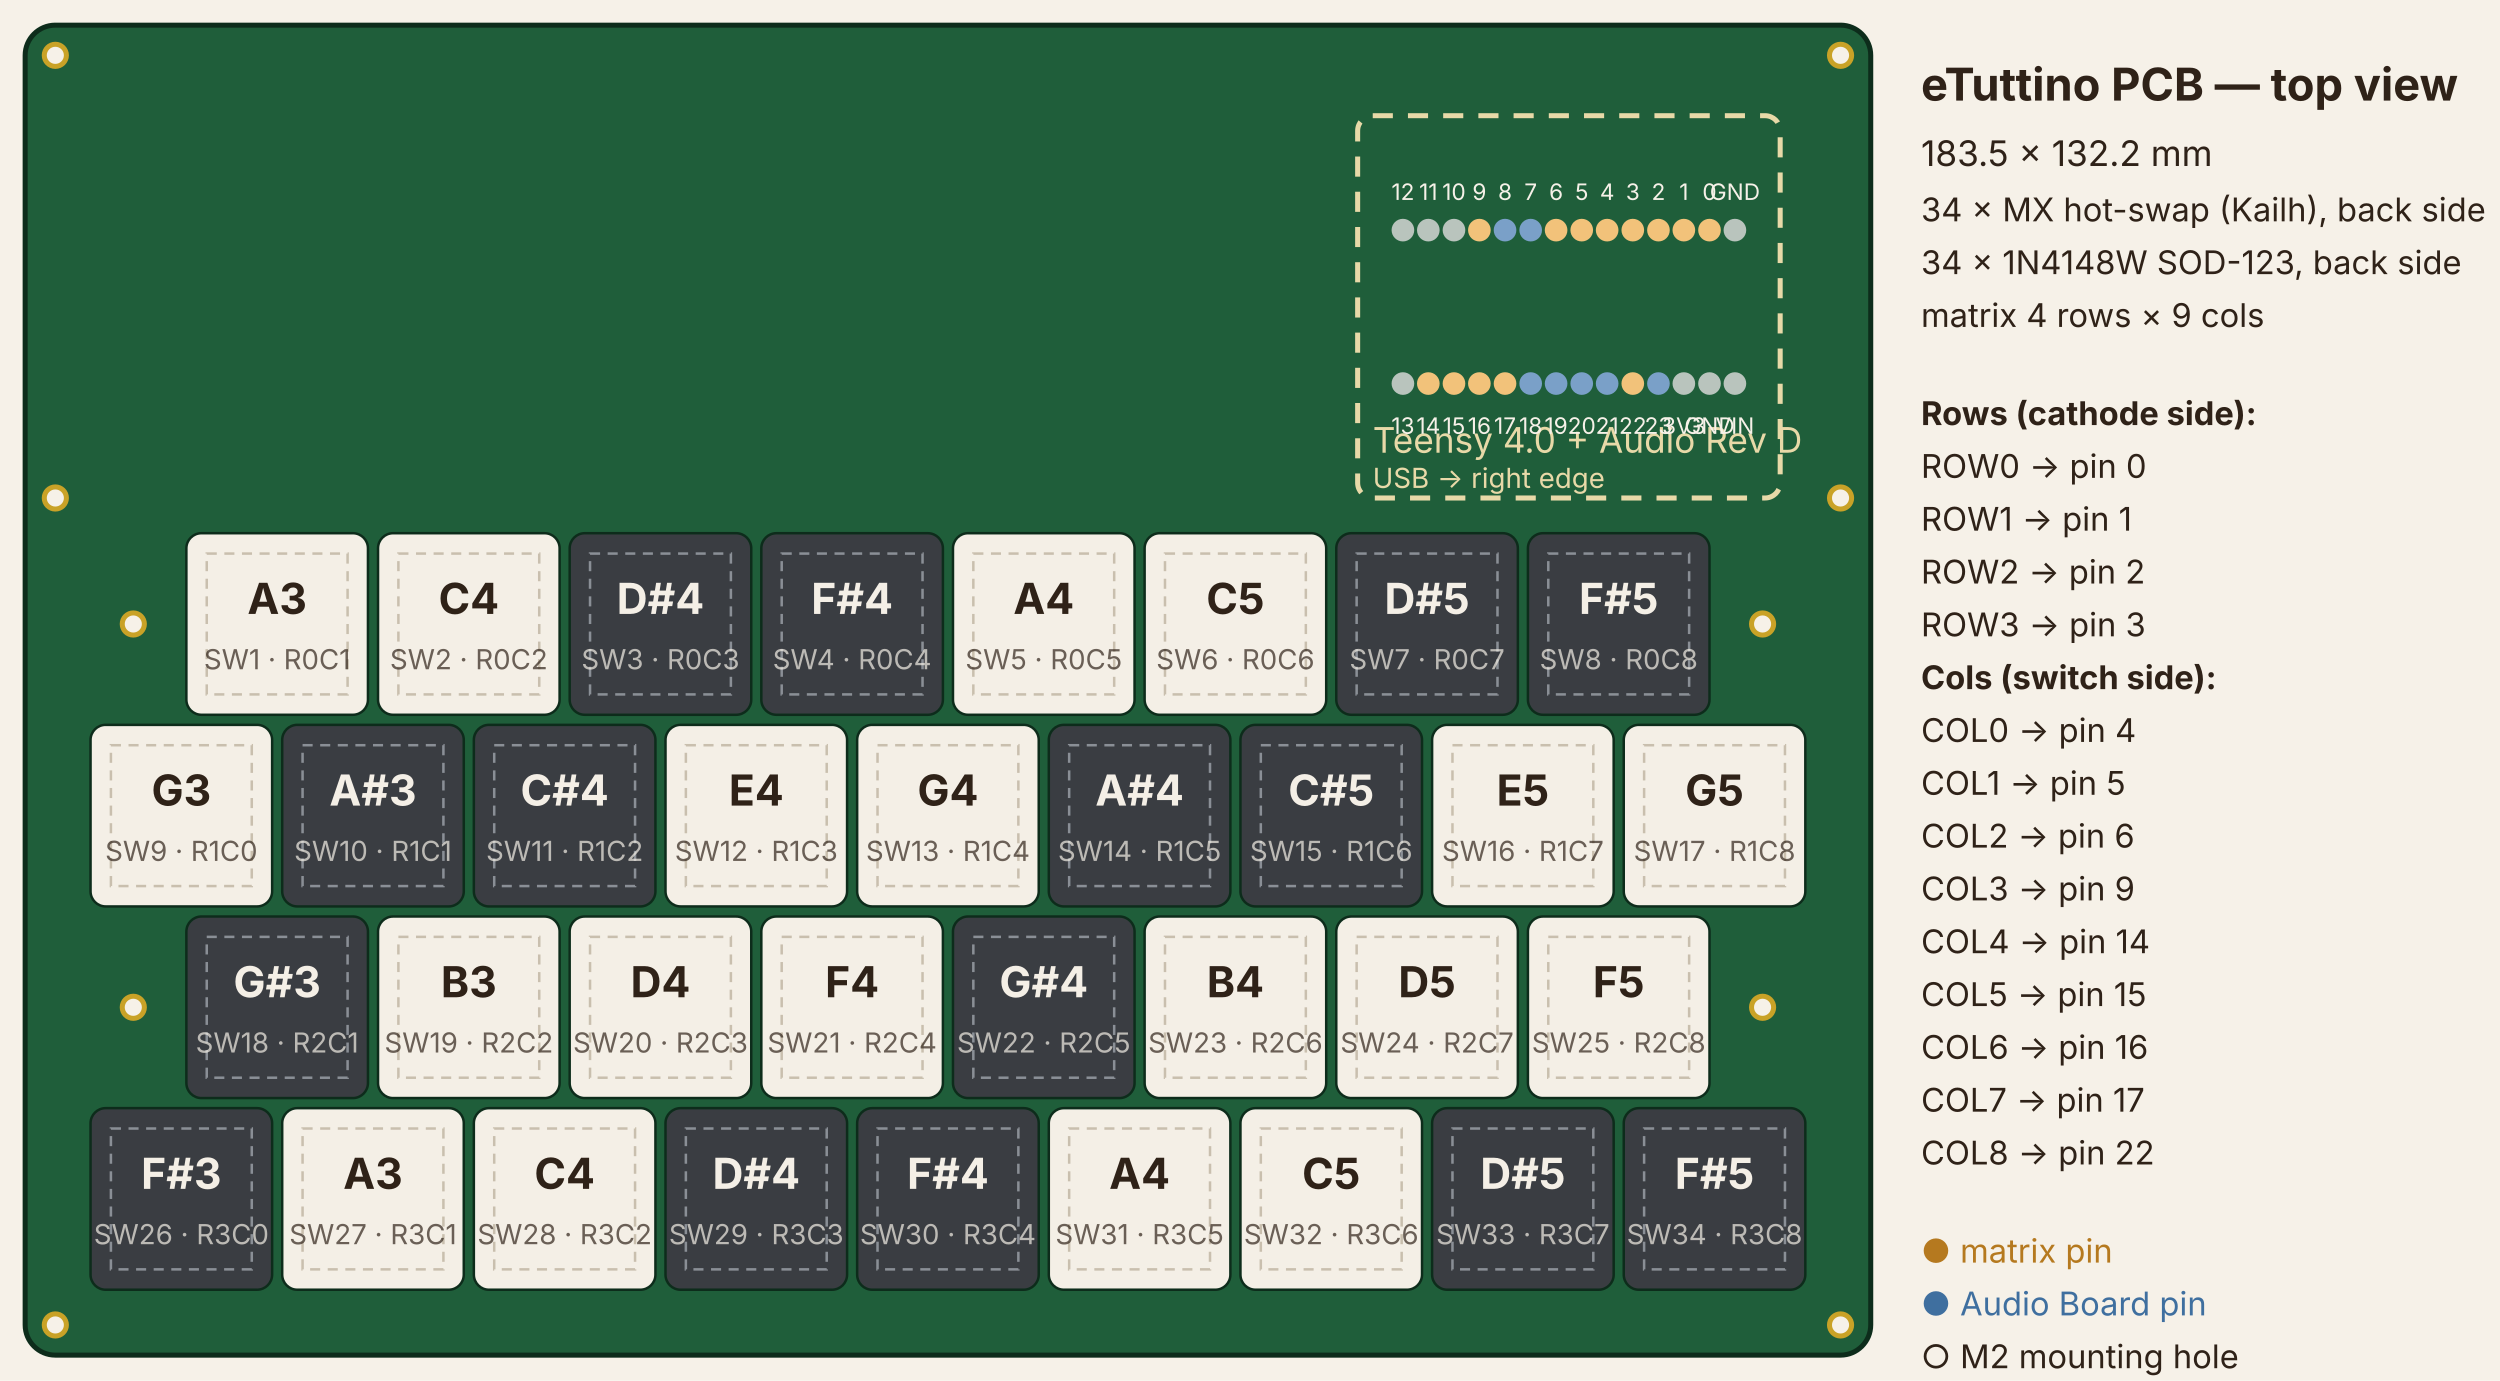
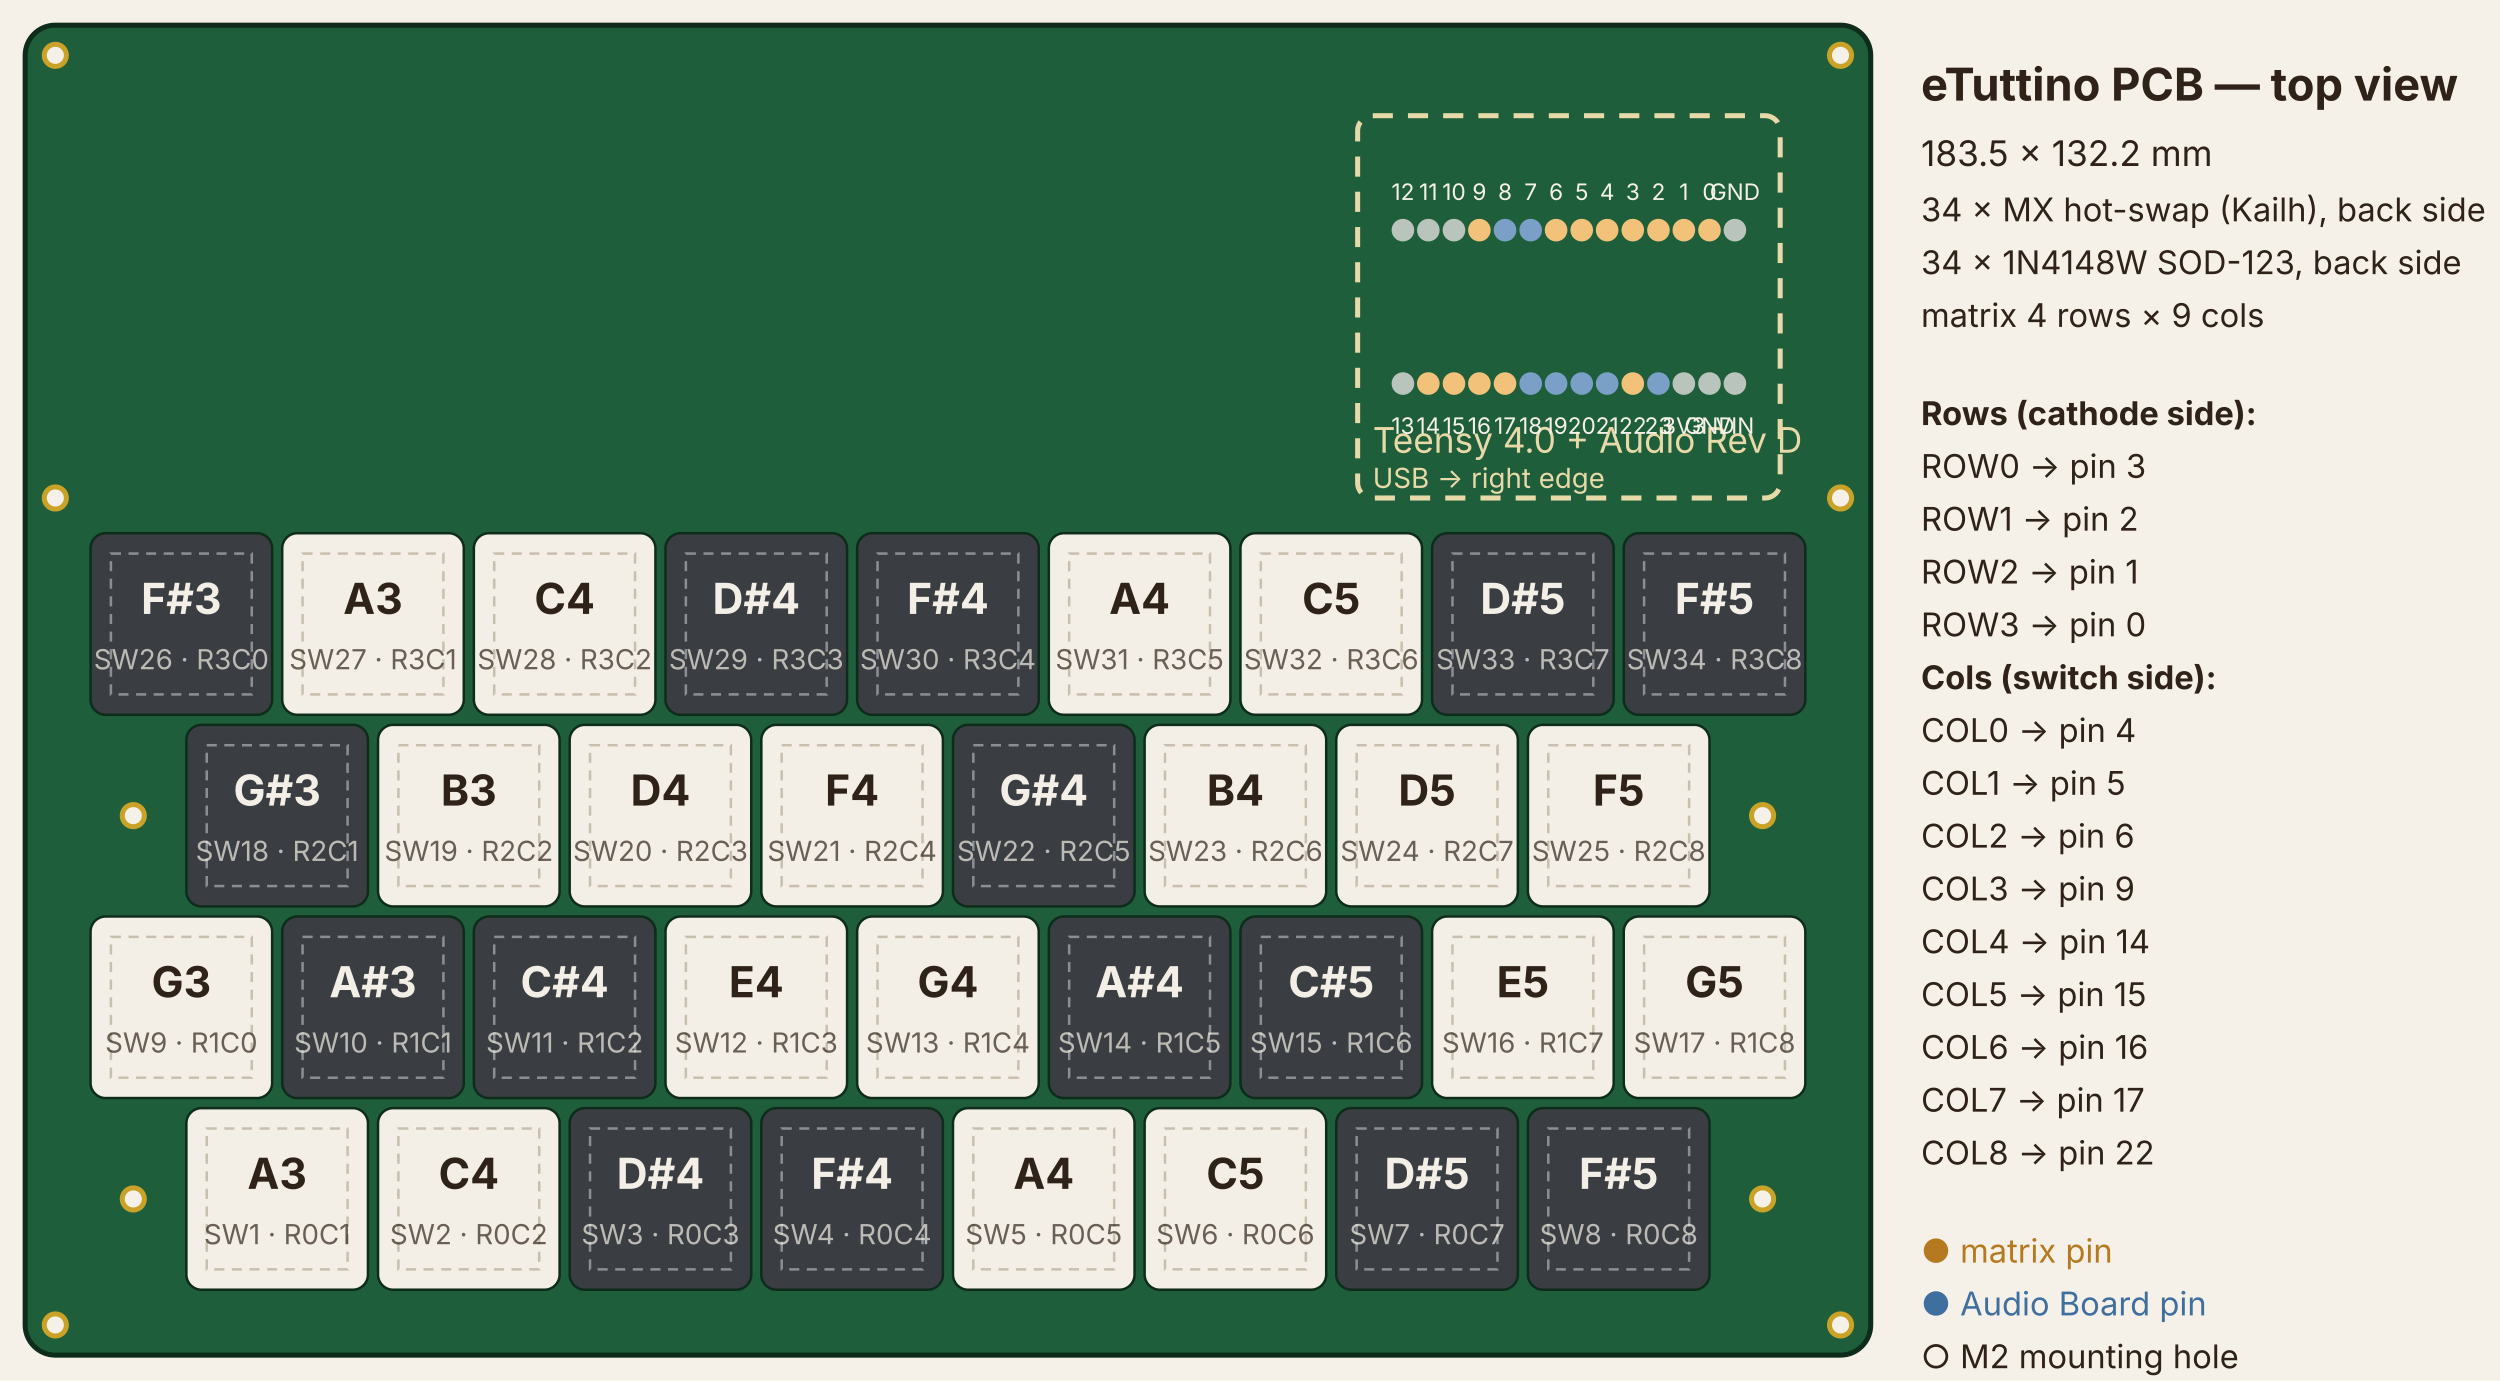
<svg xmlns="http://www.w3.org/2000/svg" viewBox="0 0 994 549" font-family="Inter, Arial, sans-serif">
  <rect x="0" y="0" width="994" height="549" fill="#f6f1e8" />
  <g transform="translate(10 10)">
    <rect width="733.8" height="528.8" rx="12" fill="#1f5e3a" stroke="#0d2c1b" stroke-width="2" />
    <rect x="529.8" y="36.0" width="168" height="152" rx="6" fill="none" stroke="#e8d9a8" stroke-dasharray="8 6" stroke-width="2" />
    <text x="535.8" y="170.0" font-size="14" fill="#e8d9a8">Teensy 4.0 + Audio Rev D</text>
    <text x="535.8" y="184.0" font-size="11" fill="#e8d9a8">USB → right edge</text>
    <circle cx="679.8" cy="81.5" r="4.5" fill="#b9c4bd" />
    <text x="679.8" y="69.5" font-size="9" fill="#f6f1e8" text-anchor="middle">GND</text>
    <circle cx="679.8" cy="142.5" r="4.5" fill="#b9c4bd" />
    <text x="679.8" y="162.5" font-size="9" fill="#f6f1e8" text-anchor="middle">VIN</text>
    <circle cx="669.7" cy="81.5" r="4.5" fill="#f2c27a" />
    <text x="669.7" y="69.5" font-size="9" fill="#f6f1e8" text-anchor="middle">0</text>
    <circle cx="669.7" cy="142.5" r="4.5" fill="#b9c4bd" />
    <text x="669.7" y="162.5" font-size="9" fill="#f6f1e8" text-anchor="middle">GND</text>
    <circle cx="659.5" cy="81.5" r="4.5" fill="#f2c27a" />
    <text x="659.5" y="69.5" font-size="9" fill="#f6f1e8" text-anchor="middle">1</text>
    <circle cx="659.5" cy="142.5" r="4.5" fill="#b9c4bd" />
    <text x="659.5" y="162.5" font-size="9" fill="#f6f1e8" text-anchor="middle">3V3</text>
    <circle cx="649.4" cy="81.5" r="4.5" fill="#f2c27a" />
    <text x="649.4" y="69.5" font-size="9" fill="#f6f1e8" text-anchor="middle">2</text>
    <circle cx="649.4" cy="142.5" r="4.5" fill="#7aa0c8" />
    <text x="649.4" y="162.5" font-size="9" fill="#f6f1e8" text-anchor="middle">23</text>
    <circle cx="639.2" cy="81.5" r="4.5" fill="#f2c27a" />
    <text x="639.2" y="69.5" font-size="9" fill="#f6f1e8" text-anchor="middle">3</text>
    <circle cx="639.2" cy="142.5" r="4.5" fill="#f2c27a" />
    <text x="639.2" y="162.5" font-size="9" fill="#f6f1e8" text-anchor="middle">22</text>
    <circle cx="629.0" cy="81.5" r="4.5" fill="#f2c27a" />
    <text x="629.0" y="69.5" font-size="9" fill="#f6f1e8" text-anchor="middle">4</text>
    <circle cx="629.0" cy="142.5" r="4.5" fill="#7aa0c8" />
    <text x="629.0" y="162.5" font-size="9" fill="#f6f1e8" text-anchor="middle">21</text>
    <circle cx="618.9" cy="81.5" r="4.5" fill="#f2c27a" />
    <text x="618.9" y="69.5" font-size="9" fill="#f6f1e8" text-anchor="middle">5</text>
    <circle cx="618.9" cy="142.5" r="4.5" fill="#7aa0c8" />
    <text x="618.9" y="162.5" font-size="9" fill="#f6f1e8" text-anchor="middle">20</text>
    <circle cx="608.7" cy="81.5" r="4.5" fill="#f2c27a" />
    <text x="608.7" y="69.5" font-size="9" fill="#f6f1e8" text-anchor="middle">6</text>
    <circle cx="608.7" cy="142.5" r="4.5" fill="#7aa0c8" />
    <text x="608.7" y="162.5" font-size="9" fill="#f6f1e8" text-anchor="middle">19</text>
    <circle cx="598.6" cy="81.5" r="4.5" fill="#7aa0c8" />
    <text x="598.6" y="69.5" font-size="9" fill="#f6f1e8" text-anchor="middle">7</text>
    <circle cx="598.6" cy="142.5" r="4.5" fill="#7aa0c8" />
    <text x="598.6" y="162.5" font-size="9" fill="#f6f1e8" text-anchor="middle">18</text>
    <circle cx="588.4" cy="81.5" r="4.5" fill="#7aa0c8" />
    <text x="588.4" y="69.5" font-size="9" fill="#f6f1e8" text-anchor="middle">8</text>
    <circle cx="588.4" cy="142.5" r="4.5" fill="#f2c27a" />
    <text x="588.4" y="162.5" font-size="9" fill="#f6f1e8" text-anchor="middle">17</text>
    <circle cx="578.2" cy="81.5" r="4.5" fill="#f2c27a" />
    <text x="578.2" y="69.5" font-size="9" fill="#f6f1e8" text-anchor="middle">9</text>
    <circle cx="578.2" cy="142.5" r="4.5" fill="#f2c27a" />
    <text x="578.2" y="162.5" font-size="9" fill="#f6f1e8" text-anchor="middle">16</text>
    <circle cx="568.1" cy="81.5" r="4.5" fill="#b9c4bd" />
    <text x="568.1" y="69.5" font-size="9" fill="#f6f1e8" text-anchor="middle">10</text>
    <circle cx="568.1" cy="142.5" r="4.5" fill="#f2c27a" />
    <text x="568.1" y="162.5" font-size="9" fill="#f6f1e8" text-anchor="middle">15</text>
    <circle cx="557.9" cy="81.5" r="4.5" fill="#b9c4bd" />
    <text x="557.9" y="69.5" font-size="9" fill="#f6f1e8" text-anchor="middle">11</text>
    <circle cx="557.9" cy="142.5" r="4.5" fill="#f2c27a" />
    <text x="557.9" y="162.5" font-size="9" fill="#f6f1e8" text-anchor="middle">14</text>
    <circle cx="547.8" cy="81.5" r="4.5" fill="#b9c4bd" />
    <text x="547.8" y="69.5" font-size="9" fill="#f6f1e8" text-anchor="middle">12</text>
    <circle cx="547.8" cy="142.5" r="4.5" fill="#b9c4bd" />
    <text x="547.8" y="162.5" font-size="9" fill="#f6f1e8" text-anchor="middle">13</text>
-     <rect x="64.1" y="202.0" width="72.2" height="72.2" rx="6" fill="#f4efe6" stroke="#0d2c1b" />
-     <rect x="72.2" y="210.1" width="56.0" height="56.0" fill="none" stroke="#c9bfae" stroke-dasharray="4 3" />
-     <text x="100.2" y="234.1" font-size="17" font-weight="700" fill="#2f2218" text-anchor="middle">A3</text>
-     <text x="100.2" y="256.1" font-size="11" fill="#2f2218" text-anchor="middle" opacity="0.7">SW1 · R0C1</text>
-     <rect x="140.3" y="202.0" width="72.2" height="72.2" rx="6" fill="#f4efe6" stroke="#0d2c1b" />
-     <rect x="148.4" y="210.1" width="56.0" height="56.0" fill="none" stroke="#c9bfae" stroke-dasharray="4 3" />
-     <text x="176.4" y="234.1" font-size="17" font-weight="700" fill="#2f2218" text-anchor="middle">C4</text>
-     <text x="176.4" y="256.1" font-size="11" fill="#2f2218" text-anchor="middle" opacity="0.7">SW2 · R0C2</text>
-     <rect x="216.5" y="202.0" width="72.2" height="72.2" rx="6" fill="#3a3d42" stroke="#0d2c1b" />
-     <rect x="224.6" y="210.1" width="56.0" height="56.0" fill="none" stroke="#8a8f96" stroke-dasharray="4 3" />
-     <text x="252.6" y="234.1" font-size="17" font-weight="700" fill="#f4efe6" text-anchor="middle">D#4</text>
-     <text x="252.6" y="256.1" font-size="11" fill="#f4efe6" text-anchor="middle" opacity="0.7">SW3 · R0C3</text>
-     <rect x="292.7" y="202.0" width="72.2" height="72.2" rx="6" fill="#3a3d42" stroke="#0d2c1b" />
-     <rect x="300.8" y="210.1" width="56.0" height="56.0" fill="none" stroke="#8a8f96" stroke-dasharray="4 3" />
-     <text x="328.8" y="234.1" font-size="17" font-weight="700" fill="#f4efe6" text-anchor="middle">F#4</text>
-     <text x="328.8" y="256.1" font-size="11" fill="#f4efe6" text-anchor="middle" opacity="0.7">SW4 · R0C4</text>
-     <rect x="368.9" y="202.0" width="72.2" height="72.2" rx="6" fill="#f4efe6" stroke="#0d2c1b" />
-     <rect x="377.0" y="210.1" width="56.0" height="56.0" fill="none" stroke="#c9bfae" stroke-dasharray="4 3" />
-     <text x="405.0" y="234.1" font-size="17" font-weight="700" fill="#2f2218" text-anchor="middle">A4</text>
-     <text x="405.0" y="256.1" font-size="11" fill="#2f2218" text-anchor="middle" opacity="0.7">SW5 · R0C5</text>
-     <rect x="445.1" y="202.0" width="72.2" height="72.2" rx="6" fill="#f4efe6" stroke="#0d2c1b" />
-     <rect x="453.2" y="210.1" width="56.0" height="56.0" fill="none" stroke="#c9bfae" stroke-dasharray="4 3" />
-     <text x="481.2" y="234.1" font-size="17" font-weight="700" fill="#2f2218" text-anchor="middle">C5</text>
-     <text x="481.2" y="256.1" font-size="11" fill="#2f2218" text-anchor="middle" opacity="0.7">SW6 · R0C6</text>
-     <rect x="521.3" y="202.0" width="72.2" height="72.2" rx="6" fill="#3a3d42" stroke="#0d2c1b" />
-     <rect x="529.4" y="210.1" width="56.0" height="56.0" fill="none" stroke="#8a8f96" stroke-dasharray="4 3" />
-     <text x="557.4" y="234.1" font-size="17" font-weight="700" fill="#f4efe6" text-anchor="middle">D#5</text>
-     <text x="557.4" y="256.1" font-size="11" fill="#f4efe6" text-anchor="middle" opacity="0.7">SW7 · R0C7</text>
-     <rect x="597.5" y="202.0" width="72.2" height="72.2" rx="6" fill="#3a3d42" stroke="#0d2c1b" />
-     <rect x="605.6" y="210.1" width="56.0" height="56.0" fill="none" stroke="#8a8f96" stroke-dasharray="4 3" />
-     <text x="633.6" y="234.1" font-size="17" font-weight="700" fill="#f4efe6" text-anchor="middle">F#5</text>
-     <text x="633.6" y="256.1" font-size="11" fill="#f4efe6" text-anchor="middle" opacity="0.7">SW8 · R0C8</text>
-     <rect x="26.0" y="278.2" width="72.2" height="72.2" rx="6" fill="#f4efe6" stroke="#0d2c1b" />
-     <rect x="34.1" y="286.3" width="56.0" height="56.0" fill="none" stroke="#c9bfae" stroke-dasharray="4 3" />
-     <text x="62.1" y="310.3" font-size="17" font-weight="700" fill="#2f2218" text-anchor="middle">G3</text>
-     <text x="62.1" y="332.3" font-size="11" fill="#2f2218" text-anchor="middle" opacity="0.7">SW9 · R1C0</text>
-     <rect x="102.2" y="278.2" width="72.2" height="72.2" rx="6" fill="#3a3d42" stroke="#0d2c1b" />
-     <rect x="110.3" y="286.3" width="56.0" height="56.0" fill="none" stroke="#8a8f96" stroke-dasharray="4 3" />
-     <text x="138.3" y="310.3" font-size="17" font-weight="700" fill="#f4efe6" text-anchor="middle">A#3</text>
-     <text x="138.3" y="332.3" font-size="11" fill="#f4efe6" text-anchor="middle" opacity="0.7">SW10 · R1C1</text>
-     <rect x="178.4" y="278.2" width="72.2" height="72.2" rx="6" fill="#3a3d42" stroke="#0d2c1b" />
-     <rect x="186.5" y="286.3" width="56.0" height="56.0" fill="none" stroke="#8a8f96" stroke-dasharray="4 3" />
-     <text x="214.5" y="310.3" font-size="17" font-weight="700" fill="#f4efe6" text-anchor="middle">C#4</text>
-     <text x="214.5" y="332.3" font-size="11" fill="#f4efe6" text-anchor="middle" opacity="0.7">SW11 · R1C2</text>
-     <rect x="254.6" y="278.2" width="72.2" height="72.2" rx="6" fill="#f4efe6" stroke="#0d2c1b" />
-     <rect x="262.7" y="286.3" width="56.0" height="56.0" fill="none" stroke="#c9bfae" stroke-dasharray="4 3" />
-     <text x="290.7" y="310.3" font-size="17" font-weight="700" fill="#2f2218" text-anchor="middle">E4</text>
-     <text x="290.7" y="332.3" font-size="11" fill="#2f2218" text-anchor="middle" opacity="0.7">SW12 · R1C3</text>
-     <rect x="330.8" y="278.2" width="72.2" height="72.2" rx="6" fill="#f4efe6" stroke="#0d2c1b" />
-     <rect x="338.9" y="286.3" width="56.0" height="56.0" fill="none" stroke="#c9bfae" stroke-dasharray="4 3" />
-     <text x="366.9" y="310.3" font-size="17" font-weight="700" fill="#2f2218" text-anchor="middle">G4</text>
-     <text x="366.9" y="332.3" font-size="11" fill="#2f2218" text-anchor="middle" opacity="0.7">SW13 · R1C4</text>
-     <rect x="407.0" y="278.2" width="72.2" height="72.2" rx="6" fill="#3a3d42" stroke="#0d2c1b" />
-     <rect x="415.1" y="286.3" width="56.0" height="56.0" fill="none" stroke="#8a8f96" stroke-dasharray="4 3" />
-     <text x="443.1" y="310.3" font-size="17" font-weight="700" fill="#f4efe6" text-anchor="middle">A#4</text>
-     <text x="443.1" y="332.3" font-size="11" fill="#f4efe6" text-anchor="middle" opacity="0.7">SW14 · R1C5</text>
-     <rect x="483.2" y="278.2" width="72.2" height="72.2" rx="6" fill="#3a3d42" stroke="#0d2c1b" />
-     <rect x="491.3" y="286.3" width="56.0" height="56.0" fill="none" stroke="#8a8f96" stroke-dasharray="4 3" />
-     <text x="519.3" y="310.3" font-size="17" font-weight="700" fill="#f4efe6" text-anchor="middle">C#5</text>
-     <text x="519.3" y="332.3" font-size="11" fill="#f4efe6" text-anchor="middle" opacity="0.7">SW15 · R1C6</text>
-     <rect x="559.4" y="278.2" width="72.2" height="72.2" rx="6" fill="#f4efe6" stroke="#0d2c1b" />
-     <rect x="567.5" y="286.3" width="56.0" height="56.0" fill="none" stroke="#c9bfae" stroke-dasharray="4 3" />
-     <text x="595.5" y="310.3" font-size="17" font-weight="700" fill="#2f2218" text-anchor="middle">E5</text>
-     <text x="595.5" y="332.3" font-size="11" fill="#2f2218" text-anchor="middle" opacity="0.7">SW16 · R1C7</text>
-     <rect x="635.6" y="278.2" width="72.2" height="72.2" rx="6" fill="#f4efe6" stroke="#0d2c1b" />
-     <rect x="643.7" y="286.3" width="56.0" height="56.0" fill="none" stroke="#c9bfae" stroke-dasharray="4 3" />
-     <text x="671.7" y="310.3" font-size="17" font-weight="700" fill="#2f2218" text-anchor="middle">G5</text>
-     <text x="671.7" y="332.3" font-size="11" fill="#2f2218" text-anchor="middle" opacity="0.7">SW17 · R1C8</text>
-     <rect x="64.1" y="354.4" width="72.2" height="72.2" rx="6" fill="#3a3d42" stroke="#0d2c1b" />
-     <rect x="72.2" y="362.5" width="56.0" height="56.0" fill="none" stroke="#8a8f96" stroke-dasharray="4 3" />
-     <text x="100.2" y="386.5" font-size="17" font-weight="700" fill="#f4efe6" text-anchor="middle">G#3</text>
-     <text x="100.2" y="408.5" font-size="11" fill="#f4efe6" text-anchor="middle" opacity="0.7">SW18 · R2C1</text>
-     <rect x="140.3" y="354.4" width="72.2" height="72.2" rx="6" fill="#f4efe6" stroke="#0d2c1b" />
-     <rect x="148.4" y="362.5" width="56.0" height="56.0" fill="none" stroke="#c9bfae" stroke-dasharray="4 3" />
-     <text x="176.4" y="386.5" font-size="17" font-weight="700" fill="#2f2218" text-anchor="middle">B3</text>
-     <text x="176.4" y="408.5" font-size="11" fill="#2f2218" text-anchor="middle" opacity="0.7">SW19 · R2C2</text>
-     <rect x="216.5" y="354.4" width="72.2" height="72.2" rx="6" fill="#f4efe6" stroke="#0d2c1b" />
-     <rect x="224.6" y="362.5" width="56.0" height="56.0" fill="none" stroke="#c9bfae" stroke-dasharray="4 3" />
-     <text x="252.6" y="386.5" font-size="17" font-weight="700" fill="#2f2218" text-anchor="middle">D4</text>
-     <text x="252.6" y="408.5" font-size="11" fill="#2f2218" text-anchor="middle" opacity="0.7">SW20 · R2C3</text>
-     <rect x="292.7" y="354.4" width="72.2" height="72.2" rx="6" fill="#f4efe6" stroke="#0d2c1b" />
-     <rect x="300.8" y="362.5" width="56.0" height="56.0" fill="none" stroke="#c9bfae" stroke-dasharray="4 3" />
-     <text x="328.8" y="386.5" font-size="17" font-weight="700" fill="#2f2218" text-anchor="middle">F4</text>
-     <text x="328.8" y="408.5" font-size="11" fill="#2f2218" text-anchor="middle" opacity="0.7">SW21 · R2C4</text>
-     <rect x="368.9" y="354.4" width="72.2" height="72.2" rx="6" fill="#3a3d42" stroke="#0d2c1b" />
-     <rect x="377.0" y="362.5" width="56.0" height="56.0" fill="none" stroke="#8a8f96" stroke-dasharray="4 3" />
-     <text x="405.0" y="386.5" font-size="17" font-weight="700" fill="#f4efe6" text-anchor="middle">G#4</text>
-     <text x="405.0" y="408.5" font-size="11" fill="#f4efe6" text-anchor="middle" opacity="0.7">SW22 · R2C5</text>
-     <rect x="445.1" y="354.4" width="72.2" height="72.2" rx="6" fill="#f4efe6" stroke="#0d2c1b" />
-     <rect x="453.2" y="362.5" width="56.0" height="56.0" fill="none" stroke="#c9bfae" stroke-dasharray="4 3" />
-     <text x="481.2" y="386.5" font-size="17" font-weight="700" fill="#2f2218" text-anchor="middle">B4</text>
-     <text x="481.2" y="408.5" font-size="11" fill="#2f2218" text-anchor="middle" opacity="0.7">SW23 · R2C6</text>
-     <rect x="521.3" y="354.4" width="72.2" height="72.2" rx="6" fill="#f4efe6" stroke="#0d2c1b" />
-     <rect x="529.4" y="362.5" width="56.0" height="56.0" fill="none" stroke="#c9bfae" stroke-dasharray="4 3" />
-     <text x="557.4" y="386.5" font-size="17" font-weight="700" fill="#2f2218" text-anchor="middle">D5</text>
-     <text x="557.4" y="408.5" font-size="11" fill="#2f2218" text-anchor="middle" opacity="0.7">SW24 · R2C7</text>
-     <rect x="597.5" y="354.4" width="72.2" height="72.2" rx="6" fill="#f4efe6" stroke="#0d2c1b" />
-     <rect x="605.6" y="362.5" width="56.0" height="56.0" fill="none" stroke="#c9bfae" stroke-dasharray="4 3" />
-     <text x="633.6" y="386.5" font-size="17" font-weight="700" fill="#2f2218" text-anchor="middle">F5</text>
-     <text x="633.6" y="408.5" font-size="11" fill="#2f2218" text-anchor="middle" opacity="0.7">SW25 · R2C8</text>
-     <rect x="26.0" y="430.6" width="72.2" height="72.2" rx="6" fill="#3a3d42" stroke="#0d2c1b" />
-     <rect x="34.1" y="438.7" width="56.0" height="56.0" fill="none" stroke="#8a8f96" stroke-dasharray="4 3" />
-     <text x="62.1" y="462.7" font-size="17" font-weight="700" fill="#f4efe6" text-anchor="middle">F#3</text>
-     <text x="62.1" y="484.7" font-size="11" fill="#f4efe6" text-anchor="middle" opacity="0.7">SW26 · R3C0</text>
-     <rect x="102.2" y="430.6" width="72.2" height="72.2" rx="6" fill="#f4efe6" stroke="#0d2c1b" />
-     <rect x="110.3" y="438.7" width="56.0" height="56.0" fill="none" stroke="#c9bfae" stroke-dasharray="4 3" />
-     <text x="138.3" y="462.7" font-size="17" font-weight="700" fill="#2f2218" text-anchor="middle">A3</text>
-     <text x="138.3" y="484.7" font-size="11" fill="#2f2218" text-anchor="middle" opacity="0.7">SW27 · R3C1</text>
-     <rect x="178.4" y="430.6" width="72.2" height="72.2" rx="6" fill="#f4efe6" stroke="#0d2c1b" />
-     <rect x="186.5" y="438.7" width="56.0" height="56.0" fill="none" stroke="#c9bfae" stroke-dasharray="4 3" />
-     <text x="214.5" y="462.7" font-size="17" font-weight="700" fill="#2f2218" text-anchor="middle">C4</text>
-     <text x="214.5" y="484.7" font-size="11" fill="#2f2218" text-anchor="middle" opacity="0.7">SW28 · R3C2</text>
-     <rect x="254.6" y="430.6" width="72.2" height="72.2" rx="6" fill="#3a3d42" stroke="#0d2c1b" />
-     <rect x="262.7" y="438.7" width="56.0" height="56.0" fill="none" stroke="#8a8f96" stroke-dasharray="4 3" />
-     <text x="290.7" y="462.7" font-size="17" font-weight="700" fill="#f4efe6" text-anchor="middle">D#4</text>
-     <text x="290.7" y="484.7" font-size="11" fill="#f4efe6" text-anchor="middle" opacity="0.7">SW29 · R3C3</text>
-     <rect x="330.8" y="430.6" width="72.2" height="72.2" rx="6" fill="#3a3d42" stroke="#0d2c1b" />
-     <rect x="338.9" y="438.7" width="56.0" height="56.0" fill="none" stroke="#8a8f96" stroke-dasharray="4 3" />
-     <text x="366.9" y="462.7" font-size="17" font-weight="700" fill="#f4efe6" text-anchor="middle">F#4</text>
-     <text x="366.9" y="484.7" font-size="11" fill="#f4efe6" text-anchor="middle" opacity="0.7">SW30 · R3C4</text>
-     <rect x="407.0" y="430.6" width="72.2" height="72.2" rx="6" fill="#f4efe6" stroke="#0d2c1b" />
-     <rect x="415.1" y="438.7" width="56.0" height="56.0" fill="none" stroke="#c9bfae" stroke-dasharray="4 3" />
-     <text x="443.1" y="462.7" font-size="17" font-weight="700" fill="#2f2218" text-anchor="middle">A4</text>
-     <text x="443.1" y="484.7" font-size="11" fill="#2f2218" text-anchor="middle" opacity="0.7">SW31 · R3C5</text>
-     <rect x="483.2" y="430.6" width="72.2" height="72.2" rx="6" fill="#f4efe6" stroke="#0d2c1b" />
-     <rect x="491.3" y="438.7" width="56.0" height="56.0" fill="none" stroke="#c9bfae" stroke-dasharray="4 3" />
-     <text x="519.3" y="462.7" font-size="17" font-weight="700" fill="#2f2218" text-anchor="middle">C5</text>
-     <text x="519.3" y="484.7" font-size="11" fill="#2f2218" text-anchor="middle" opacity="0.7">SW32 · R3C6</text>
-     <rect x="559.4" y="430.6" width="72.2" height="72.2" rx="6" fill="#3a3d42" stroke="#0d2c1b" />
-     <rect x="567.5" y="438.7" width="56.0" height="56.0" fill="none" stroke="#8a8f96" stroke-dasharray="4 3" />
-     <text x="595.5" y="462.7" font-size="17" font-weight="700" fill="#f4efe6" text-anchor="middle">D#5</text>
-     <text x="595.5" y="484.7" font-size="11" fill="#f4efe6" text-anchor="middle" opacity="0.7">SW33 · R3C7</text>
-     <rect x="635.6" y="430.6" width="72.2" height="72.2" rx="6" fill="#3a3d42" stroke="#0d2c1b" />
-     <rect x="643.7" y="438.7" width="56.0" height="56.0" fill="none" stroke="#8a8f96" stroke-dasharray="4 3" />
-     <text x="671.7" y="462.7" font-size="17" font-weight="700" fill="#f4efe6" text-anchor="middle">F#5</text>
-     <text x="671.7" y="484.7" font-size="11" fill="#f4efe6" text-anchor="middle" opacity="0.7">SW34 · R3C8</text>
+     <rect x="64.1" y="430.6" width="72.2" height="72.2" rx="6" fill="#f4efe6" stroke="#0d2c1b" />
+     <rect x="72.2" y="438.7" width="56.0" height="56.0" fill="none" stroke="#c9bfae" stroke-dasharray="4 3" />
+     <text x="100.2" y="462.7" font-size="17" font-weight="700" fill="#2f2218" text-anchor="middle">A3</text>
+     <text x="100.2" y="484.7" font-size="11" fill="#2f2218" text-anchor="middle" opacity="0.7">SW1 · R0C1</text>
+     <rect x="140.3" y="430.6" width="72.2" height="72.2" rx="6" fill="#f4efe6" stroke="#0d2c1b" />
+     <rect x="148.4" y="438.7" width="56.0" height="56.0" fill="none" stroke="#c9bfae" stroke-dasharray="4 3" />
+     <text x="176.4" y="462.7" font-size="17" font-weight="700" fill="#2f2218" text-anchor="middle">C4</text>
+     <text x="176.4" y="484.7" font-size="11" fill="#2f2218" text-anchor="middle" opacity="0.7">SW2 · R0C2</text>
+     <rect x="216.5" y="430.6" width="72.2" height="72.2" rx="6" fill="#3a3d42" stroke="#0d2c1b" />
+     <rect x="224.6" y="438.7" width="56.0" height="56.0" fill="none" stroke="#8a8f96" stroke-dasharray="4 3" />
+     <text x="252.6" y="462.7" font-size="17" font-weight="700" fill="#f4efe6" text-anchor="middle">D#4</text>
+     <text x="252.6" y="484.7" font-size="11" fill="#f4efe6" text-anchor="middle" opacity="0.7">SW3 · R0C3</text>
+     <rect x="292.7" y="430.6" width="72.2" height="72.2" rx="6" fill="#3a3d42" stroke="#0d2c1b" />
+     <rect x="300.8" y="438.7" width="56.0" height="56.0" fill="none" stroke="#8a8f96" stroke-dasharray="4 3" />
+     <text x="328.8" y="462.7" font-size="17" font-weight="700" fill="#f4efe6" text-anchor="middle">F#4</text>
+     <text x="328.8" y="484.7" font-size="11" fill="#f4efe6" text-anchor="middle" opacity="0.7">SW4 · R0C4</text>
+     <rect x="368.9" y="430.6" width="72.2" height="72.2" rx="6" fill="#f4efe6" stroke="#0d2c1b" />
+     <rect x="377.0" y="438.7" width="56.0" height="56.0" fill="none" stroke="#c9bfae" stroke-dasharray="4 3" />
+     <text x="405.0" y="462.7" font-size="17" font-weight="700" fill="#2f2218" text-anchor="middle">A4</text>
+     <text x="405.0" y="484.7" font-size="11" fill="#2f2218" text-anchor="middle" opacity="0.7">SW5 · R0C5</text>
+     <rect x="445.1" y="430.6" width="72.2" height="72.2" rx="6" fill="#f4efe6" stroke="#0d2c1b" />
+     <rect x="453.2" y="438.7" width="56.0" height="56.0" fill="none" stroke="#c9bfae" stroke-dasharray="4 3" />
+     <text x="481.2" y="462.7" font-size="17" font-weight="700" fill="#2f2218" text-anchor="middle">C5</text>
+     <text x="481.2" y="484.7" font-size="11" fill="#2f2218" text-anchor="middle" opacity="0.7">SW6 · R0C6</text>
+     <rect x="521.3" y="430.6" width="72.2" height="72.2" rx="6" fill="#3a3d42" stroke="#0d2c1b" />
+     <rect x="529.4" y="438.7" width="56.0" height="56.0" fill="none" stroke="#8a8f96" stroke-dasharray="4 3" />
+     <text x="557.4" y="462.7" font-size="17" font-weight="700" fill="#f4efe6" text-anchor="middle">D#5</text>
+     <text x="557.4" y="484.7" font-size="11" fill="#f4efe6" text-anchor="middle" opacity="0.7">SW7 · R0C7</text>
+     <rect x="597.5" y="430.6" width="72.2" height="72.2" rx="6" fill="#3a3d42" stroke="#0d2c1b" />
+     <rect x="605.6" y="438.7" width="56.0" height="56.0" fill="none" stroke="#8a8f96" stroke-dasharray="4 3" />
+     <text x="633.6" y="462.7" font-size="17" font-weight="700" fill="#f4efe6" text-anchor="middle">F#5</text>
+     <text x="633.6" y="484.7" font-size="11" fill="#f4efe6" text-anchor="middle" opacity="0.7">SW8 · R0C8</text>
+     <rect x="26.0" y="354.4" width="72.2" height="72.2" rx="6" fill="#f4efe6" stroke="#0d2c1b" />
+     <rect x="34.1" y="362.5" width="56.0" height="56.0" fill="none" stroke="#c9bfae" stroke-dasharray="4 3" />
+     <text x="62.1" y="386.5" font-size="17" font-weight="700" fill="#2f2218" text-anchor="middle">G3</text>
+     <text x="62.1" y="408.5" font-size="11" fill="#2f2218" text-anchor="middle" opacity="0.7">SW9 · R1C0</text>
+     <rect x="102.2" y="354.4" width="72.2" height="72.2" rx="6" fill="#3a3d42" stroke="#0d2c1b" />
+     <rect x="110.3" y="362.5" width="56.0" height="56.0" fill="none" stroke="#8a8f96" stroke-dasharray="4 3" />
+     <text x="138.3" y="386.5" font-size="17" font-weight="700" fill="#f4efe6" text-anchor="middle">A#3</text>
+     <text x="138.3" y="408.5" font-size="11" fill="#f4efe6" text-anchor="middle" opacity="0.7">SW10 · R1C1</text>
+     <rect x="178.4" y="354.4" width="72.2" height="72.2" rx="6" fill="#3a3d42" stroke="#0d2c1b" />
+     <rect x="186.5" y="362.5" width="56.0" height="56.0" fill="none" stroke="#8a8f96" stroke-dasharray="4 3" />
+     <text x="214.5" y="386.5" font-size="17" font-weight="700" fill="#f4efe6" text-anchor="middle">C#4</text>
+     <text x="214.5" y="408.5" font-size="11" fill="#f4efe6" text-anchor="middle" opacity="0.7">SW11 · R1C2</text>
+     <rect x="254.6" y="354.4" width="72.2" height="72.2" rx="6" fill="#f4efe6" stroke="#0d2c1b" />
+     <rect x="262.7" y="362.5" width="56.0" height="56.0" fill="none" stroke="#c9bfae" stroke-dasharray="4 3" />
+     <text x="290.7" y="386.5" font-size="17" font-weight="700" fill="#2f2218" text-anchor="middle">E4</text>
+     <text x="290.7" y="408.5" font-size="11" fill="#2f2218" text-anchor="middle" opacity="0.7">SW12 · R1C3</text>
+     <rect x="330.8" y="354.4" width="72.2" height="72.2" rx="6" fill="#f4efe6" stroke="#0d2c1b" />
+     <rect x="338.9" y="362.5" width="56.0" height="56.0" fill="none" stroke="#c9bfae" stroke-dasharray="4 3" />
+     <text x="366.9" y="386.5" font-size="17" font-weight="700" fill="#2f2218" text-anchor="middle">G4</text>
+     <text x="366.9" y="408.5" font-size="11" fill="#2f2218" text-anchor="middle" opacity="0.7">SW13 · R1C4</text>
+     <rect x="407.0" y="354.4" width="72.2" height="72.2" rx="6" fill="#3a3d42" stroke="#0d2c1b" />
+     <rect x="415.1" y="362.5" width="56.0" height="56.0" fill="none" stroke="#8a8f96" stroke-dasharray="4 3" />
+     <text x="443.1" y="386.5" font-size="17" font-weight="700" fill="#f4efe6" text-anchor="middle">A#4</text>
+     <text x="443.1" y="408.5" font-size="11" fill="#f4efe6" text-anchor="middle" opacity="0.7">SW14 · R1C5</text>
+     <rect x="483.2" y="354.4" width="72.2" height="72.2" rx="6" fill="#3a3d42" stroke="#0d2c1b" />
+     <rect x="491.3" y="362.5" width="56.0" height="56.0" fill="none" stroke="#8a8f96" stroke-dasharray="4 3" />
+     <text x="519.3" y="386.5" font-size="17" font-weight="700" fill="#f4efe6" text-anchor="middle">C#5</text>
+     <text x="519.3" y="408.5" font-size="11" fill="#f4efe6" text-anchor="middle" opacity="0.7">SW15 · R1C6</text>
+     <rect x="559.4" y="354.4" width="72.2" height="72.2" rx="6" fill="#f4efe6" stroke="#0d2c1b" />
+     <rect x="567.5" y="362.5" width="56.0" height="56.0" fill="none" stroke="#c9bfae" stroke-dasharray="4 3" />
+     <text x="595.5" y="386.5" font-size="17" font-weight="700" fill="#2f2218" text-anchor="middle">E5</text>
+     <text x="595.5" y="408.5" font-size="11" fill="#2f2218" text-anchor="middle" opacity="0.7">SW16 · R1C7</text>
+     <rect x="635.6" y="354.4" width="72.2" height="72.2" rx="6" fill="#f4efe6" stroke="#0d2c1b" />
+     <rect x="643.7" y="362.5" width="56.0" height="56.0" fill="none" stroke="#c9bfae" stroke-dasharray="4 3" />
+     <text x="671.7" y="386.5" font-size="17" font-weight="700" fill="#2f2218" text-anchor="middle">G5</text>
+     <text x="671.7" y="408.5" font-size="11" fill="#2f2218" text-anchor="middle" opacity="0.7">SW17 · R1C8</text>
+     <rect x="64.1" y="278.2" width="72.2" height="72.2" rx="6" fill="#3a3d42" stroke="#0d2c1b" />
+     <rect x="72.2" y="286.3" width="56.0" height="56.0" fill="none" stroke="#8a8f96" stroke-dasharray="4 3" />
+     <text x="100.2" y="310.3" font-size="17" font-weight="700" fill="#f4efe6" text-anchor="middle">G#3</text>
+     <text x="100.2" y="332.3" font-size="11" fill="#f4efe6" text-anchor="middle" opacity="0.7">SW18 · R2C1</text>
+     <rect x="140.3" y="278.2" width="72.2" height="72.2" rx="6" fill="#f4efe6" stroke="#0d2c1b" />
+     <rect x="148.4" y="286.3" width="56.0" height="56.0" fill="none" stroke="#c9bfae" stroke-dasharray="4 3" />
+     <text x="176.4" y="310.3" font-size="17" font-weight="700" fill="#2f2218" text-anchor="middle">B3</text>
+     <text x="176.4" y="332.3" font-size="11" fill="#2f2218" text-anchor="middle" opacity="0.7">SW19 · R2C2</text>
+     <rect x="216.5" y="278.2" width="72.2" height="72.2" rx="6" fill="#f4efe6" stroke="#0d2c1b" />
+     <rect x="224.6" y="286.3" width="56.0" height="56.0" fill="none" stroke="#c9bfae" stroke-dasharray="4 3" />
+     <text x="252.6" y="310.3" font-size="17" font-weight="700" fill="#2f2218" text-anchor="middle">D4</text>
+     <text x="252.6" y="332.3" font-size="11" fill="#2f2218" text-anchor="middle" opacity="0.7">SW20 · R2C3</text>
+     <rect x="292.7" y="278.2" width="72.2" height="72.2" rx="6" fill="#f4efe6" stroke="#0d2c1b" />
+     <rect x="300.8" y="286.3" width="56.0" height="56.0" fill="none" stroke="#c9bfae" stroke-dasharray="4 3" />
+     <text x="328.8" y="310.3" font-size="17" font-weight="700" fill="#2f2218" text-anchor="middle">F4</text>
+     <text x="328.8" y="332.3" font-size="11" fill="#2f2218" text-anchor="middle" opacity="0.7">SW21 · R2C4</text>
+     <rect x="368.9" y="278.2" width="72.2" height="72.2" rx="6" fill="#3a3d42" stroke="#0d2c1b" />
+     <rect x="377.0" y="286.3" width="56.0" height="56.0" fill="none" stroke="#8a8f96" stroke-dasharray="4 3" />
+     <text x="405.0" y="310.3" font-size="17" font-weight="700" fill="#f4efe6" text-anchor="middle">G#4</text>
+     <text x="405.0" y="332.3" font-size="11" fill="#f4efe6" text-anchor="middle" opacity="0.7">SW22 · R2C5</text>
+     <rect x="445.1" y="278.2" width="72.2" height="72.2" rx="6" fill="#f4efe6" stroke="#0d2c1b" />
+     <rect x="453.2" y="286.3" width="56.0" height="56.0" fill="none" stroke="#c9bfae" stroke-dasharray="4 3" />
+     <text x="481.2" y="310.3" font-size="17" font-weight="700" fill="#2f2218" text-anchor="middle">B4</text>
+     <text x="481.2" y="332.3" font-size="11" fill="#2f2218" text-anchor="middle" opacity="0.7">SW23 · R2C6</text>
+     <rect x="521.3" y="278.2" width="72.2" height="72.2" rx="6" fill="#f4efe6" stroke="#0d2c1b" />
+     <rect x="529.4" y="286.3" width="56.0" height="56.0" fill="none" stroke="#c9bfae" stroke-dasharray="4 3" />
+     <text x="557.4" y="310.3" font-size="17" font-weight="700" fill="#2f2218" text-anchor="middle">D5</text>
+     <text x="557.4" y="332.3" font-size="11" fill="#2f2218" text-anchor="middle" opacity="0.7">SW24 · R2C7</text>
+     <rect x="597.5" y="278.2" width="72.2" height="72.2" rx="6" fill="#f4efe6" stroke="#0d2c1b" />
+     <rect x="605.6" y="286.3" width="56.0" height="56.0" fill="none" stroke="#c9bfae" stroke-dasharray="4 3" />
+     <text x="633.6" y="310.3" font-size="17" font-weight="700" fill="#2f2218" text-anchor="middle">F5</text>
+     <text x="633.6" y="332.3" font-size="11" fill="#2f2218" text-anchor="middle" opacity="0.7">SW25 · R2C8</text>
+     <rect x="26.0" y="202.0" width="72.2" height="72.2" rx="6" fill="#3a3d42" stroke="#0d2c1b" />
+     <rect x="34.1" y="210.1" width="56.0" height="56.0" fill="none" stroke="#8a8f96" stroke-dasharray="4 3" />
+     <text x="62.1" y="234.1" font-size="17" font-weight="700" fill="#f4efe6" text-anchor="middle">F#3</text>
+     <text x="62.1" y="256.1" font-size="11" fill="#f4efe6" text-anchor="middle" opacity="0.7">SW26 · R3C0</text>
+     <rect x="102.2" y="202.0" width="72.2" height="72.2" rx="6" fill="#f4efe6" stroke="#0d2c1b" />
+     <rect x="110.3" y="210.1" width="56.0" height="56.0" fill="none" stroke="#c9bfae" stroke-dasharray="4 3" />
+     <text x="138.3" y="234.1" font-size="17" font-weight="700" fill="#2f2218" text-anchor="middle">A3</text>
+     <text x="138.3" y="256.1" font-size="11" fill="#2f2218" text-anchor="middle" opacity="0.7">SW27 · R3C1</text>
+     <rect x="178.4" y="202.0" width="72.2" height="72.2" rx="6" fill="#f4efe6" stroke="#0d2c1b" />
+     <rect x="186.5" y="210.1" width="56.0" height="56.0" fill="none" stroke="#c9bfae" stroke-dasharray="4 3" />
+     <text x="214.5" y="234.1" font-size="17" font-weight="700" fill="#2f2218" text-anchor="middle">C4</text>
+     <text x="214.5" y="256.1" font-size="11" fill="#2f2218" text-anchor="middle" opacity="0.7">SW28 · R3C2</text>
+     <rect x="254.6" y="202.0" width="72.2" height="72.2" rx="6" fill="#3a3d42" stroke="#0d2c1b" />
+     <rect x="262.7" y="210.1" width="56.0" height="56.0" fill="none" stroke="#8a8f96" stroke-dasharray="4 3" />
+     <text x="290.7" y="234.1" font-size="17" font-weight="700" fill="#f4efe6" text-anchor="middle">D#4</text>
+     <text x="290.7" y="256.1" font-size="11" fill="#f4efe6" text-anchor="middle" opacity="0.7">SW29 · R3C3</text>
+     <rect x="330.8" y="202.0" width="72.2" height="72.2" rx="6" fill="#3a3d42" stroke="#0d2c1b" />
+     <rect x="338.9" y="210.1" width="56.0" height="56.0" fill="none" stroke="#8a8f96" stroke-dasharray="4 3" />
+     <text x="366.9" y="234.1" font-size="17" font-weight="700" fill="#f4efe6" text-anchor="middle">F#4</text>
+     <text x="366.9" y="256.1" font-size="11" fill="#f4efe6" text-anchor="middle" opacity="0.7">SW30 · R3C4</text>
+     <rect x="407.0" y="202.0" width="72.2" height="72.2" rx="6" fill="#f4efe6" stroke="#0d2c1b" />
+     <rect x="415.1" y="210.1" width="56.0" height="56.0" fill="none" stroke="#c9bfae" stroke-dasharray="4 3" />
+     <text x="443.1" y="234.1" font-size="17" font-weight="700" fill="#2f2218" text-anchor="middle">A4</text>
+     <text x="443.1" y="256.1" font-size="11" fill="#2f2218" text-anchor="middle" opacity="0.7">SW31 · R3C5</text>
+     <rect x="483.2" y="202.0" width="72.2" height="72.2" rx="6" fill="#f4efe6" stroke="#0d2c1b" />
+     <rect x="491.3" y="210.1" width="56.0" height="56.0" fill="none" stroke="#c9bfae" stroke-dasharray="4 3" />
+     <text x="519.3" y="234.1" font-size="17" font-weight="700" fill="#2f2218" text-anchor="middle">C5</text>
+     <text x="519.3" y="256.1" font-size="11" fill="#2f2218" text-anchor="middle" opacity="0.7">SW32 · R3C6</text>
+     <rect x="559.4" y="202.0" width="72.2" height="72.2" rx="6" fill="#3a3d42" stroke="#0d2c1b" />
+     <rect x="567.5" y="210.1" width="56.0" height="56.0" fill="none" stroke="#8a8f96" stroke-dasharray="4 3" />
+     <text x="595.5" y="234.1" font-size="17" font-weight="700" fill="#f4efe6" text-anchor="middle">D#5</text>
+     <text x="595.5" y="256.1" font-size="11" fill="#f4efe6" text-anchor="middle" opacity="0.7">SW33 · R3C7</text>
+     <rect x="635.6" y="202.0" width="72.2" height="72.2" rx="6" fill="#3a3d42" stroke="#0d2c1b" />
+     <rect x="643.7" y="210.1" width="56.0" height="56.0" fill="none" stroke="#8a8f96" stroke-dasharray="4 3" />
+     <text x="671.7" y="234.1" font-size="17" font-weight="700" fill="#f4efe6" text-anchor="middle">F#5</text>
+     <text x="671.7" y="256.1" font-size="11" fill="#f4efe6" text-anchor="middle" opacity="0.7">SW34 · R3C8</text>
    <circle cx="12.0" cy="12.0" r="4.4" fill="#f6f1e8" stroke="#c9a227" stroke-width="2" />
    <circle cx="721.8" cy="12.0" r="4.4" fill="#f6f1e8" stroke="#c9a227" stroke-width="2" />
    <circle cx="12.0" cy="188.0" r="4.4" fill="#f6f1e8" stroke="#c9a227" stroke-width="2" />
    <circle cx="721.8" cy="188.0" r="4.4" fill="#f6f1e8" stroke="#c9a227" stroke-width="2" />
    <circle cx="12.0" cy="516.8" r="4.4" fill="#f6f1e8" stroke="#c9a227" stroke-width="2" />
    <circle cx="721.8" cy="516.8" r="4.4" fill="#f6f1e8" stroke="#c9a227" stroke-width="2" />
-     <circle cx="43.0" cy="238.1" r="4.4" fill="#f6f1e8" stroke="#c9a227" stroke-width="2" />
-     <circle cx="690.8" cy="238.1" r="4.4" fill="#f6f1e8" stroke="#c9a227" stroke-width="2" />
-     <circle cx="43.0" cy="390.5" r="4.4" fill="#f6f1e8" stroke="#c9a227" stroke-width="2" />
-     <circle cx="690.8" cy="390.5" r="4.4" fill="#f6f1e8" stroke="#c9a227" stroke-width="2" />
+     <circle cx="43.0" cy="466.7" r="4.4" fill="#f6f1e8" stroke="#c9a227" stroke-width="2" />
+     <circle cx="690.8" cy="466.7" r="4.4" fill="#f6f1e8" stroke="#c9a227" stroke-width="2" />
+     <circle cx="43.0" cy="314.3" r="4.4" fill="#f6f1e8" stroke="#c9a227" stroke-width="2" />
+     <circle cx="690.8" cy="314.3" r="4.4" fill="#f6f1e8" stroke="#c9a227" stroke-width="2" />
  </g>
  <text x="763.8" y="40" font-size="18" font-weight="700" fill="#2f2218">eTuttino PCB — top view</text>
  <text x="763.8" y="66" font-size="14" font-weight="400" fill="#2f2218">183.5 × 132.2 mm</text>
  <text x="763.8" y="88" font-size="13" font-weight="400" fill="#2f2218">34 × MX hot-swap (Kailh), back side</text>
  <text x="763.8" y="109" font-size="13" font-weight="400" fill="#2f2218">34 × 1N4148W SOD-123, back side</text>
  <text x="763.8" y="130" font-size="13" font-weight="400" fill="#2f2218">matrix 4 rows × 9 cols</text>
  <text x="763.8" y="151" font-size="10" font-weight="400" fill="#2f2218" />
  <text x="763.8" y="169" font-size="13" font-weight="700" fill="#2f2218">Rows  (cathode side):</text>
-   <text x="763.8" y="190" font-size="13" font-weight="400" fill="#2f2218">  ROW0 → pin 0</text>
-   <text x="763.8" y="211" font-size="13" font-weight="400" fill="#2f2218">  ROW1 → pin 1</text>
-   <text x="763.8" y="232" font-size="13" font-weight="400" fill="#2f2218">  ROW2 → pin 2</text>
-   <text x="763.8" y="253" font-size="13" font-weight="400" fill="#2f2218">  ROW3 → pin 3</text>
+   <text x="763.8" y="190" font-size="13" font-weight="400" fill="#2f2218">  ROW0 → pin 3</text>
+   <text x="763.8" y="211" font-size="13" font-weight="400" fill="#2f2218">  ROW1 → pin 2</text>
+   <text x="763.8" y="232" font-size="13" font-weight="400" fill="#2f2218">  ROW2 → pin 1</text>
+   <text x="763.8" y="253" font-size="13" font-weight="400" fill="#2f2218">  ROW3 → pin 0</text>
  <text x="763.8" y="274" font-size="13" font-weight="700" fill="#2f2218">Cols  (switch side):</text>
  <text x="763.8" y="295" font-size="13" font-weight="400" fill="#2f2218">  COL0 → pin 4</text>
  <text x="763.8" y="316" font-size="13" font-weight="400" fill="#2f2218">  COL1 → pin 5</text>
  <text x="763.8" y="337" font-size="13" font-weight="400" fill="#2f2218">  COL2 → pin 6</text>
  <text x="763.8" y="358" font-size="13" font-weight="400" fill="#2f2218">  COL3 → pin 9</text>
  <text x="763.8" y="379" font-size="13" font-weight="400" fill="#2f2218">  COL4 → pin 14</text>
  <text x="763.8" y="400" font-size="13" font-weight="400" fill="#2f2218">  COL5 → pin 15</text>
  <text x="763.8" y="421" font-size="13" font-weight="400" fill="#2f2218">  COL6 → pin 16</text>
  <text x="763.8" y="442" font-size="13" font-weight="400" fill="#2f2218">  COL7 → pin 17</text>
  <text x="763.8" y="463" font-size="13" font-weight="400" fill="#2f2218">  COL8 → pin 22</text>
  <text x="763.8" y="484" font-size="10" font-weight="400" fill="#2f2218" />
  <text x="763.8" y="502" font-size="13" font-weight="400" fill="#b5791f">● matrix pin</text>
  <text x="763.8" y="523" font-size="13" font-weight="400" fill="#3f6f9f">● Audio Board pin</text>
  <text x="763.8" y="544" font-size="13" font-weight="400" fill="#2f2218">○ M2 mounting hole</text>
</svg>
